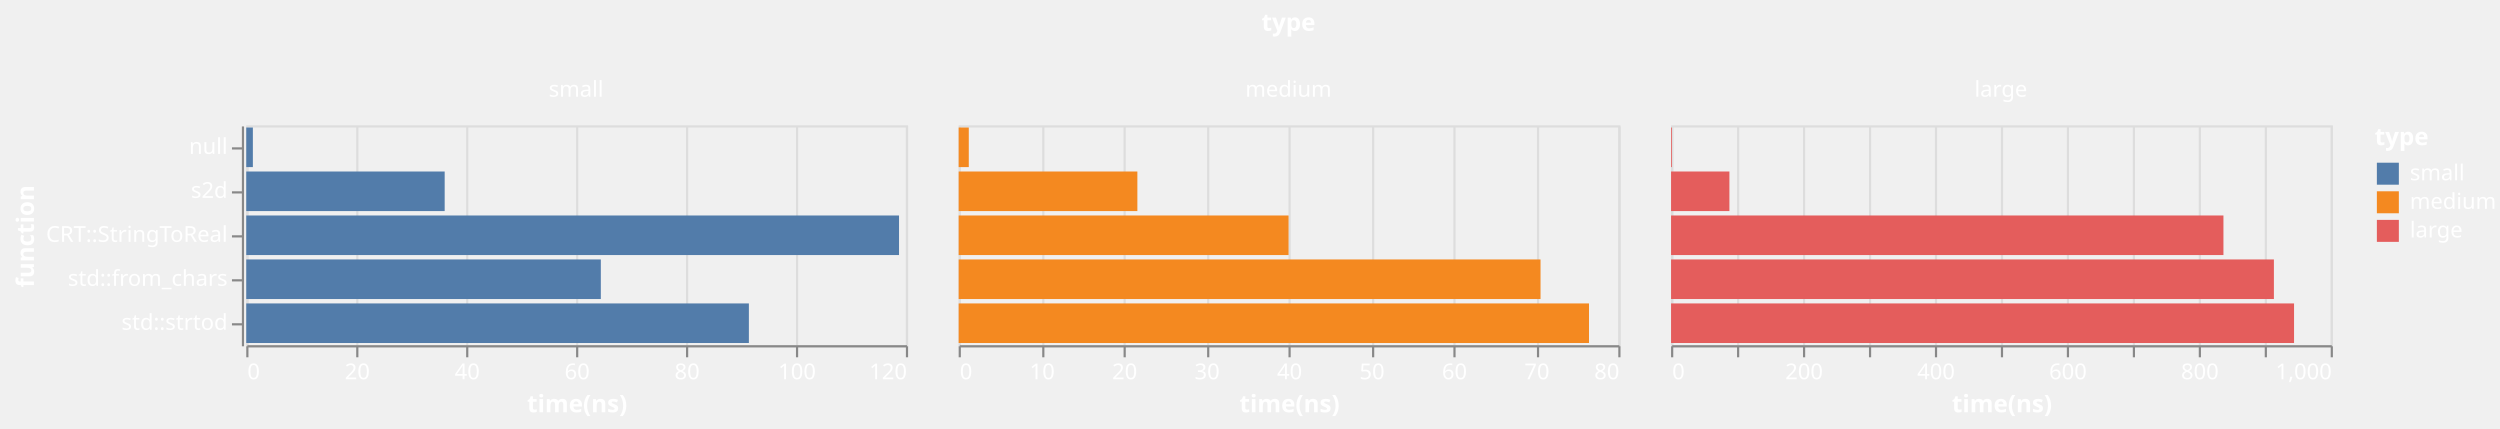
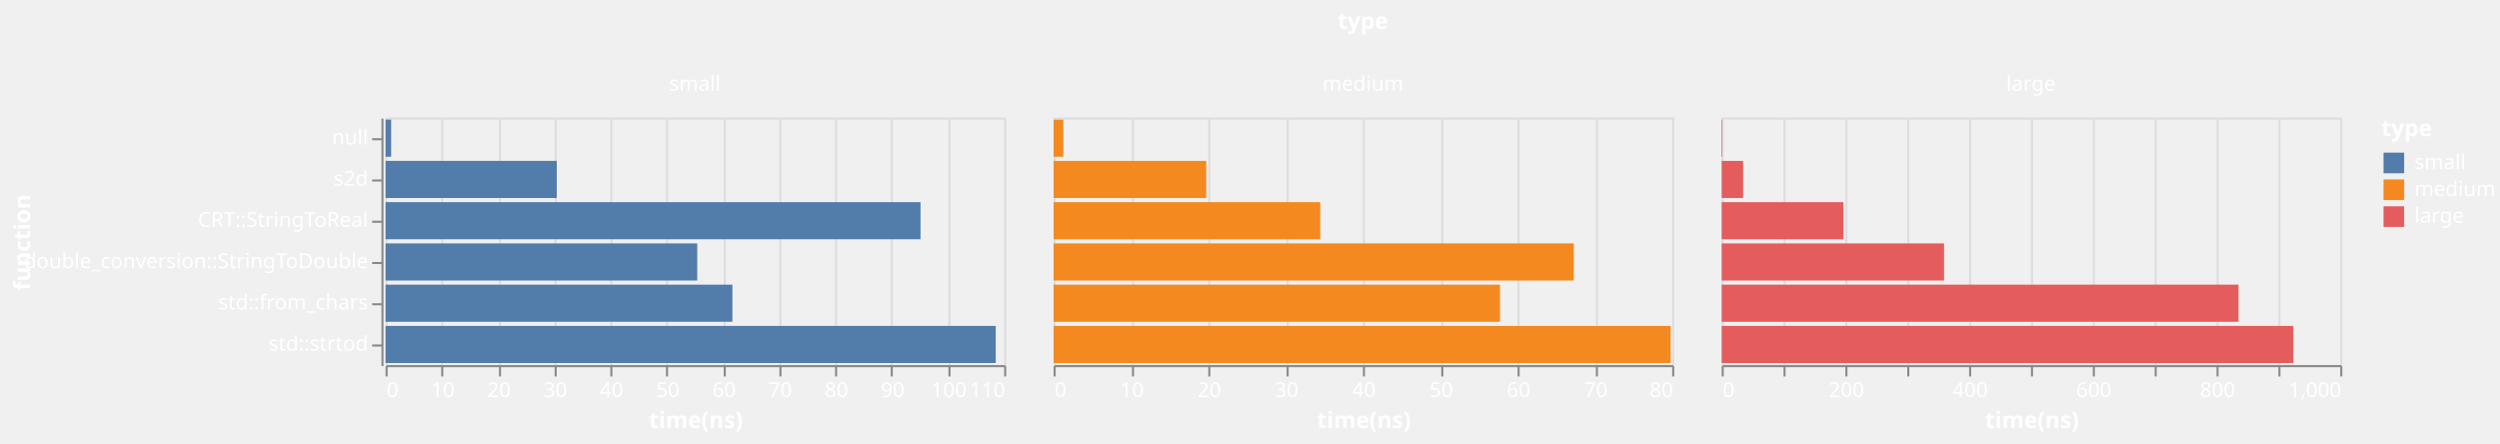
- <svg xmlns="http://www.w3.org/2000/svg" viewBox="0 0 1137 195">
+ <svg xmlns="http://www.w3.org/2000/svg" viewBox="0 0 1212 215">
  <g fill="none" stroke-miterlimit="10">
-     <path d="M112 57Zm474-31Zm0-21Z" aria-hidden="true" />
-     <text fill="#fff" font-family="sans-serif" font-size="11" font-weight="bold" text-anchor="middle" transform="translate(586 14)">type</text>
-     <path d="M110 57v100Zm.5.5Z" aria-hidden="true" />
-     <path stroke="#888" d="M110.5 67.5h-5m5 20h-5m5 20h-5m5 20h-5m5 20h-5" />
+     <text fill="#fff" font-family="sans-serif" font-size="11" font-weight="bold" text-anchor="middle" transform="translate(661 14)">type</text>
+     <path d="M185 57v120Z" aria-hidden="true" />
+     <path stroke="#888" d="M185.5 67.5h-5m5 20h-5m5 20h-5m5 20h-5m5 20h-5m5 20h-5" />
    <g fill="#fff" font-family="sans-serif" font-size="10" text-anchor="end">
-       <text transform="translate(103.5 70)">null</text>
-       <text transform="translate(103.5 90)">s2d</text>
-       <text transform="translate(103.5 110)">CRT::StringToReal</text>
-       <text transform="translate(103.5 130)">std::from_chars</text>
-       <text transform="translate(103.5 150)">std::strtod</text>
+       <text transform="translate(178.5 70)">null</text>
+       <text transform="translate(178.5 90)">s2d</text>
+       <text transform="translate(178.5 110)">CRT::StringToReal</text>
+       <text transform="translate(178.5 130)">double_conversion::StringToDouble</text>
+       <text transform="translate(178.5 150)">std::from_chars</text>
+       <text transform="translate(178.5 170)">std::strtod</text>
    </g>
-     <path stroke="#888" d="M110.5 57.5v100" />
-     <text fill="#fff" font-family="sans-serif" font-size="11" font-weight="bold" text-anchor="middle" transform="rotate(-90 61.465 46.035)">function</text>
-     <path d="M112 56h300-300Zm150-20Z" aria-hidden="true" />
-     <text fill="#fff" font-family="sans-serif" font-size="10" text-anchor="middle" transform="translate(262 44)">small</text>
-     <path d="M436 56h300-300Zm150-20Z" aria-hidden="true" />
-     <text fill="#fff" font-family="sans-serif" font-size="10" text-anchor="middle" transform="translate(586 44)">medium</text>
-     <path d="M760 56h300-300Zm150-20Z" aria-hidden="true" />
-     <text fill="#fff" font-family="sans-serif" font-size="10" text-anchor="middle" transform="translate(910 44)">large</text>
-     <path stroke="#ddd" d="M112.5 57.5h300v100h-300Z" aria-hidden="true" />
-     <g aria-hidden="true">
-       <path d="M112.5 157.5Z" aria-hidden="true" />
-       <path stroke="#ddd" d="M112.5 157.5v-100m50 100v-100m50 100v-100m50 100v-100m50 100v-100m50 100v-100m50 100v-100" />
+     <path stroke="#888" d="M185.5 57.5v120" />
+     <text fill="#fff" font-family="sans-serif" font-size="11" font-weight="bold" text-anchor="middle" transform="rotate(-90 66.06 51.44)">function</text>
+     <path d="M187 56h300z" aria-hidden="true" />
+     <text fill="#fff" font-family="sans-serif" font-size="10" text-anchor="middle" transform="translate(337 44)">small</text>
+     <path d="M511 56h300z" aria-hidden="true" />
+     <text fill="#fff" font-family="sans-serif" font-size="10" text-anchor="middle" transform="translate(661 44)">medium</text>
+     <path d="M835 56h300z" aria-hidden="true" />
+     <text fill="#fff" font-family="sans-serif" font-size="10" text-anchor="middle" transform="translate(985 44)">large</text>
+     <path stroke="#ddd" d="M187.5 57.5h300v120h-300Zm0 120v-120m27 120v-120m28 120v-120m27 120v-120m27 120v-120m27 120v-120m28 120v-120m27 120v-120m27 120v-120m27 120v-120m28 120v-120m27 120v-120" aria-hidden="true" />
+     <path stroke="#888" d="M187.5 177.5v5m27-5v5m28-5v5m27-5v5m27-5v5m27-5v5m28-5v5m27-5v5m27-5v5m27-5v5m28-5v5m27-5v5" />
+     <g fill="#fff" font-family="sans-serif" font-size="10">
+       <text transform="translate(187.5 192.5)">0</text>
+       <text text-anchor="middle" transform="translate(214.773 192.5)">10</text>
+       <text text-anchor="middle" transform="translate(242.045 192.5)">20</text>
+       <text text-anchor="middle" transform="translate(269.318 192.5)">30</text>
+       <text text-anchor="middle" transform="translate(296.59 192.5)">40</text>
+       <text text-anchor="middle" transform="translate(323.864 192.5)">50</text>
+       <text text-anchor="middle" transform="translate(351.136 192.5)">60</text>
+       <text text-anchor="middle" transform="translate(378.41 192.5)">70</text>
+       <text text-anchor="middle" transform="translate(405.682 192.5)">80</text>
+       <text text-anchor="middle" transform="translate(432.955 192.5)">90</text>
+       <text text-anchor="middle" transform="translate(460.227 192.5)">100</text>
+       <text text-anchor="end" transform="translate(487.5 192.5)">110</text>
    </g>
-     <path d="M112.5 157.5Z" aria-hidden="true" />
-     <path stroke="#888" d="M112.5 157.5v5m50-5v5m50-5v5m50-5v5m50-5v5m50-5v5m50-5v5" />
+     <path stroke="#888" d="M187.5 177.5h300" />
+     <text fill="#fff" font-family="sans-serif" font-size="11" font-weight="bold" text-anchor="middle" transform="translate(337.5 207.5)">time(ns)</text>
+     <path fill="#4c78a8" d="M187 58h2.714v18H187Zm0 100h295.923v18H187Zm0-20h168.215v18H187Zm0-20h151.154v18H187Zm0-40h83.037v18H187Zm0 20h259.443v18H187Z" opacity=".96" />
+     <path stroke="#ddd" d="M511.5 57.5h300v120h-300Zm0 120v-120m38 120v-120m37 120v-120m38 120v-120m37 120v-120m38 120v-120m37 120v-120m38 120v-120m37 120v-120" aria-hidden="true" />
+     <path stroke="#888" d="M511.5 177.5v5m38-5v5m37-5v5m38-5v5m37-5v5m38-5v5m37-5v5m38-5v5m37-5v5" />
    <g fill="#fff" font-family="sans-serif" font-size="10">
-       <text transform="translate(112.5 172.5)">0</text>
-       <text text-anchor="middle" transform="translate(162.5 172.5)">20</text>
-       <text text-anchor="middle" transform="translate(212.5 172.5)">40</text>
-       <text text-anchor="middle" transform="translate(262.5 172.5)">60</text>
-       <text text-anchor="middle" transform="translate(312.5 172.5)">80</text>
-       <text text-anchor="middle" transform="translate(362.5 172.5)">100</text>
-       <text text-anchor="end" transform="translate(412.5 172.5)">120</text>
+       <text transform="translate(511.5 192.5)">0</text>
+       <text text-anchor="middle" transform="translate(549 192.5)">10</text>
+       <text text-anchor="middle" transform="translate(586.5 192.5)">20</text>
+       <text text-anchor="middle" transform="translate(624 192.5)">30</text>
+       <text text-anchor="middle" transform="translate(661.5 192.5)">40</text>
+       <text text-anchor="middle" transform="translate(699 192.5)">50</text>
+       <text text-anchor="middle" transform="translate(736.5 192.5)">60</text>
+       <text text-anchor="middle" transform="translate(774 192.5)">70</text>
+       <text text-anchor="end" transform="translate(811.5 192.5)">80</text>
    </g>
-     <path stroke="#888" d="M112.5 157.5h300" />
-     <text fill="#fff" font-family="sans-serif" font-size="11" font-weight="bold" text-anchor="middle" transform="translate(262.5 187.5)">time(ns)</text>
-     <path fill="#4c78a8" d="M112 58h3.005v18H112Zm0 80h228.593v18H112Zm0-20h161.255v18H112Zm0-40h90.24v18H112Zm0 20h296.875v18H112Z" opacity=".96" />
-     <path stroke="#ddd" d="M436.5 57.5h300v100h-300Z" aria-hidden="true" />
-     <g aria-hidden="true">
-       <path d="M436.5 157.5Z" aria-hidden="true" />
-       <path stroke="#ddd" d="M436.5 157.5v-100m38 100v-100m37 100v-100m38 100v-100m37 100v-100m38 100v-100m37 100v-100m38 100v-100m37 100v-100" />
+     <path stroke="#888" d="M511.5 177.5h300" />
+     <text fill="#fff" font-family="sans-serif" font-size="11" font-weight="bold" text-anchor="middle" transform="translate(661.5 207.5)">time(ns)</text>
+     <path fill="#f58518" d="M511 58h4.714v18H511Zm0 100h299.25v18H511Zm0-20h216.487v18H511Zm0-20h252.285v18H511Zm0-40h74.01v18H511Zm0 20h129.319v18H511Z" opacity=".96" />
+     <path stroke="#ddd" d="M835.5 57.5h300v120h-300Zm0 120v-120m30 120v-120m30 120v-120m30 120v-120m30 120v-120m30 120v-120m30 120v-120m30 120v-120m30 120v-120m30 120v-120m30 120v-120" aria-hidden="true" />
+     <path stroke="#888" d="M835.5 177.5v5m30-5v5m30-5v5m30-5v5m30-5v5m30-5v5m30-5v5m30-5v5m30-5v5m30-5v5m30-5v5" />
+     <g fill="#fff" font-family="sans-serif" font-size="10">
+       <text transform="translate(835.5 192.5)">0</text>
+       <text text-anchor="middle" transform="translate(895.5 192.5)">200</text>
+       <text text-anchor="middle" transform="translate(955.5 192.5)">400</text>
+       <text text-anchor="middle" transform="translate(1015.5 192.5)">600</text>
+       <text text-anchor="middle" transform="translate(1075.5 192.5)">800</text>
+       <text text-anchor="end" transform="translate(1135.5 192.5)">1,000</text>
    </g>
-     <path d="M436.5 157.5Z" aria-hidden="true" />
-     <path stroke="#888" d="M436.5 157.5v5m38-5v5m37-5v5m38-5v5m37-5v5m38-5v5m37-5v5m38-5v5m37-5v5" />
-     <g fill="#fff" font-family="sans-serif" font-size="10">
-       <text transform="translate(436.5 172.5)">0</text>
-       <text text-anchor="middle" transform="translate(474 172.5)">10</text>
-       <text text-anchor="middle" transform="translate(511.5 172.5)">20</text>
-       <text text-anchor="middle" transform="translate(549 172.5)">30</text>
-       <text text-anchor="middle" transform="translate(586.5 172.5)">40</text>
-       <text text-anchor="middle" transform="translate(624 172.5)">50</text>
-       <text text-anchor="middle" transform="translate(661.5 172.5)">60</text>
-       <text text-anchor="middle" transform="translate(699 172.5)">70</text>
-       <text text-anchor="end" transform="translate(736.5 172.5)">80</text>
-     </g>
-     <path stroke="#888" d="M436.5 157.5h300" />
-     <text fill="#fff" font-family="sans-serif" font-size="11" font-weight="bold" text-anchor="middle" transform="translate(586.5 187.5)">time(ns)</text>
-     <path fill="#f58518" d="M436 58h4.601v18H436Zm0 80h286.676v18H436Zm0-20h264.634v18H436Zm0-40h81.277v18H436Zm0 20h150.034v18H436Z" opacity=".96" />
-     <path stroke="#ddd" d="M760.5 57.5h300v100h-300Z" aria-hidden="true" />
-     <g aria-hidden="true">
-       <path d="M760.5 157.5Z" aria-hidden="true" />
-       <path stroke="#ddd" d="M760.5 157.5v-100m30 100v-100m30 100v-100m30 100v-100m30 100v-100m30 100v-100m30 100v-100m30 100v-100m30 100v-100m30 100v-100m30 100v-100" />
-     </g>
-     <path d="M760.5 157.5Z" aria-hidden="true" />
-     <path stroke="#888" d="M760.5 157.5v5m30-5v5m30-5v5m30-5v5m30-5v5m30-5v5m30-5v5m30-5v5m30-5v5m30-5v5m30-5v5" />
-     <g fill="#fff" font-family="sans-serif" font-size="10">
-       <text transform="translate(760.5 172.5)">0</text>
-       <text text-anchor="middle" transform="translate(820.5 172.5)">200</text>
-       <text text-anchor="middle" transform="translate(880.5 172.5)">400</text>
-       <text text-anchor="middle" transform="translate(940.5 172.5)">600</text>
-       <text text-anchor="middle" transform="translate(1000.5 172.5)">800</text>
-       <text text-anchor="end" transform="translate(1060.5 172.5)">1,000</text>
-     </g>
-     <path stroke="#888" d="M760.5 157.5h300" />
-     <text fill="#fff" font-family="sans-serif" font-size="11" font-weight="bold" text-anchor="middle" transform="translate(910.5 187.5)">time(ns)</text>
-     <path fill="#e45756" d="M760 58h.368v18H760Zm0 80h283.336v18H760Zm0-20h274.171v18H760Zm0-40h26.54v18H760Zm0 20h251.22v18H760Z" opacity=".96" />
-     <path d="M1080 57h52v53h-52Zm0 16Z" aria-hidden="true" />
-     <path d="M1080 73h51.566v11H1080Z" aria-hidden="true" />
-     <path fill="#4c78a8" d="M1081 74h10v10h-10Z" opacity=".96" />
-     <text fill="#fff" font-family="sans-serif" font-size="10" transform="translate(1096 82)">small</text>
-     <path d="M1080 86h51.566v11H1080Z" aria-hidden="true" />
-     <path fill="#f58518" d="M1081 87h10v10h-10Z" opacity=".96" />
-     <text fill="#fff" font-family="sans-serif" font-size="10" transform="translate(1096 95)">medium</text>
-     <path d="M1080 99h51.566v11H1080Z" aria-hidden="true" />
-     <path fill="#e45756" d="M1081 100h10v10h-10Z" opacity=".96" />
-     <text fill="#fff" font-family="sans-serif" font-size="10" transform="translate(1096 108)">large</text>
-     <text fill="#fff" font-family="sans-serif" font-size="11" font-weight="bold" transform="translate(1080 66)">type</text>
+     <path stroke="#888" d="M835.5 177.5h300" />
+     <text fill="#fff" font-family="sans-serif" font-size="11" font-weight="bold" text-anchor="middle" transform="translate(985.5 207.5)">time(ns)</text>
+     <path fill="#e45756" d="M835 58h.31v18H835Zm0 100h277.234v18H835Zm0-20h250.637v18H835Zm0-20h107.863v18H835Zm0-40h10.41v18H835Zm0 20h59.059v18H835Z" opacity=".96" />
+     <path d="M1155 57h52v53h-52Z" aria-hidden="true" />
+     <path d="M1155 73h51.566v11H1155Z" aria-hidden="true" />
+     <path fill="#4c78a8" d="M1156 74h10v10h-10Z" opacity=".96" />
+     <text fill="#fff" font-family="sans-serif" font-size="10" transform="translate(1171 82)">small</text>
+     <path d="M1155 86h51.566v11H1155Z" aria-hidden="true" />
+     <path fill="#f58518" d="M1156 87h10v10h-10Z" opacity=".96" />
+     <text fill="#fff" font-family="sans-serif" font-size="10" transform="translate(1171 95)">medium</text>
+     <path d="M1155 99h51.566v11H1155Z" aria-hidden="true" />
+     <path fill="#e45756" d="M1156 100h10v10h-10Z" opacity=".96" />
+     <text fill="#fff" font-family="sans-serif" font-size="10" transform="translate(1171 108)">large</text>
+     <text fill="#fff" font-family="sans-serif" font-size="11" font-weight="bold" transform="translate(1155 66)">type</text>
  </g>
</svg>
